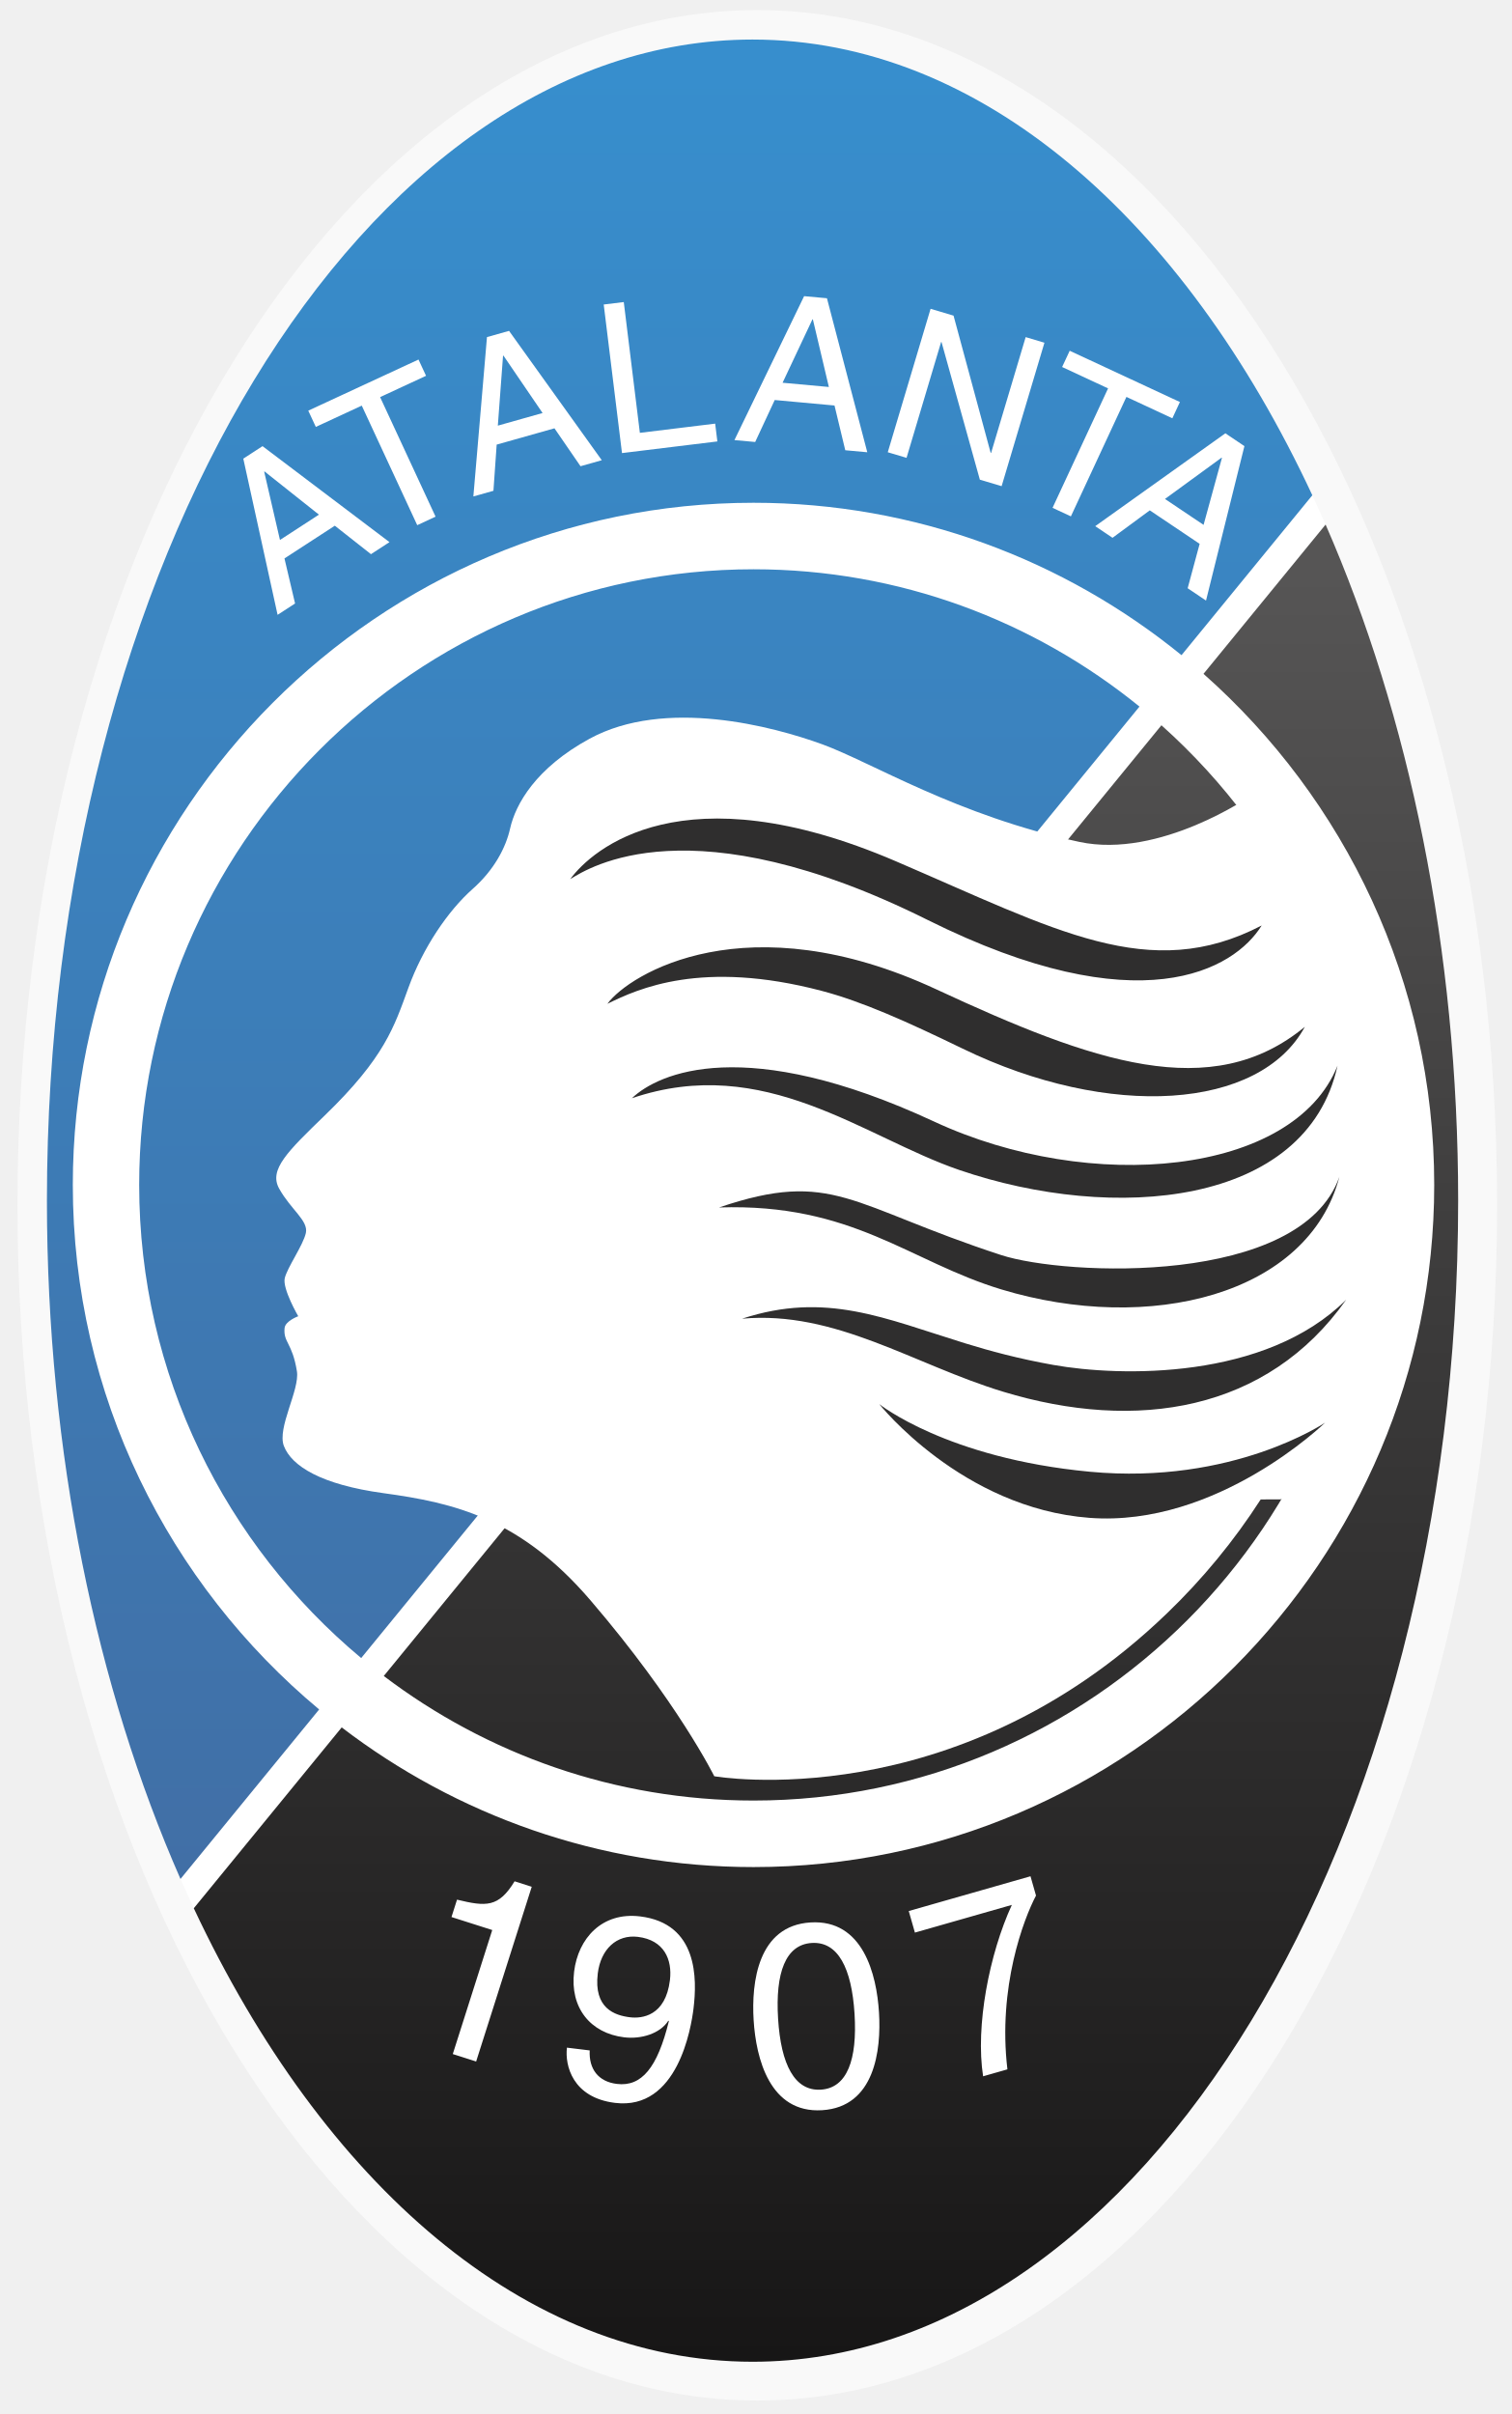
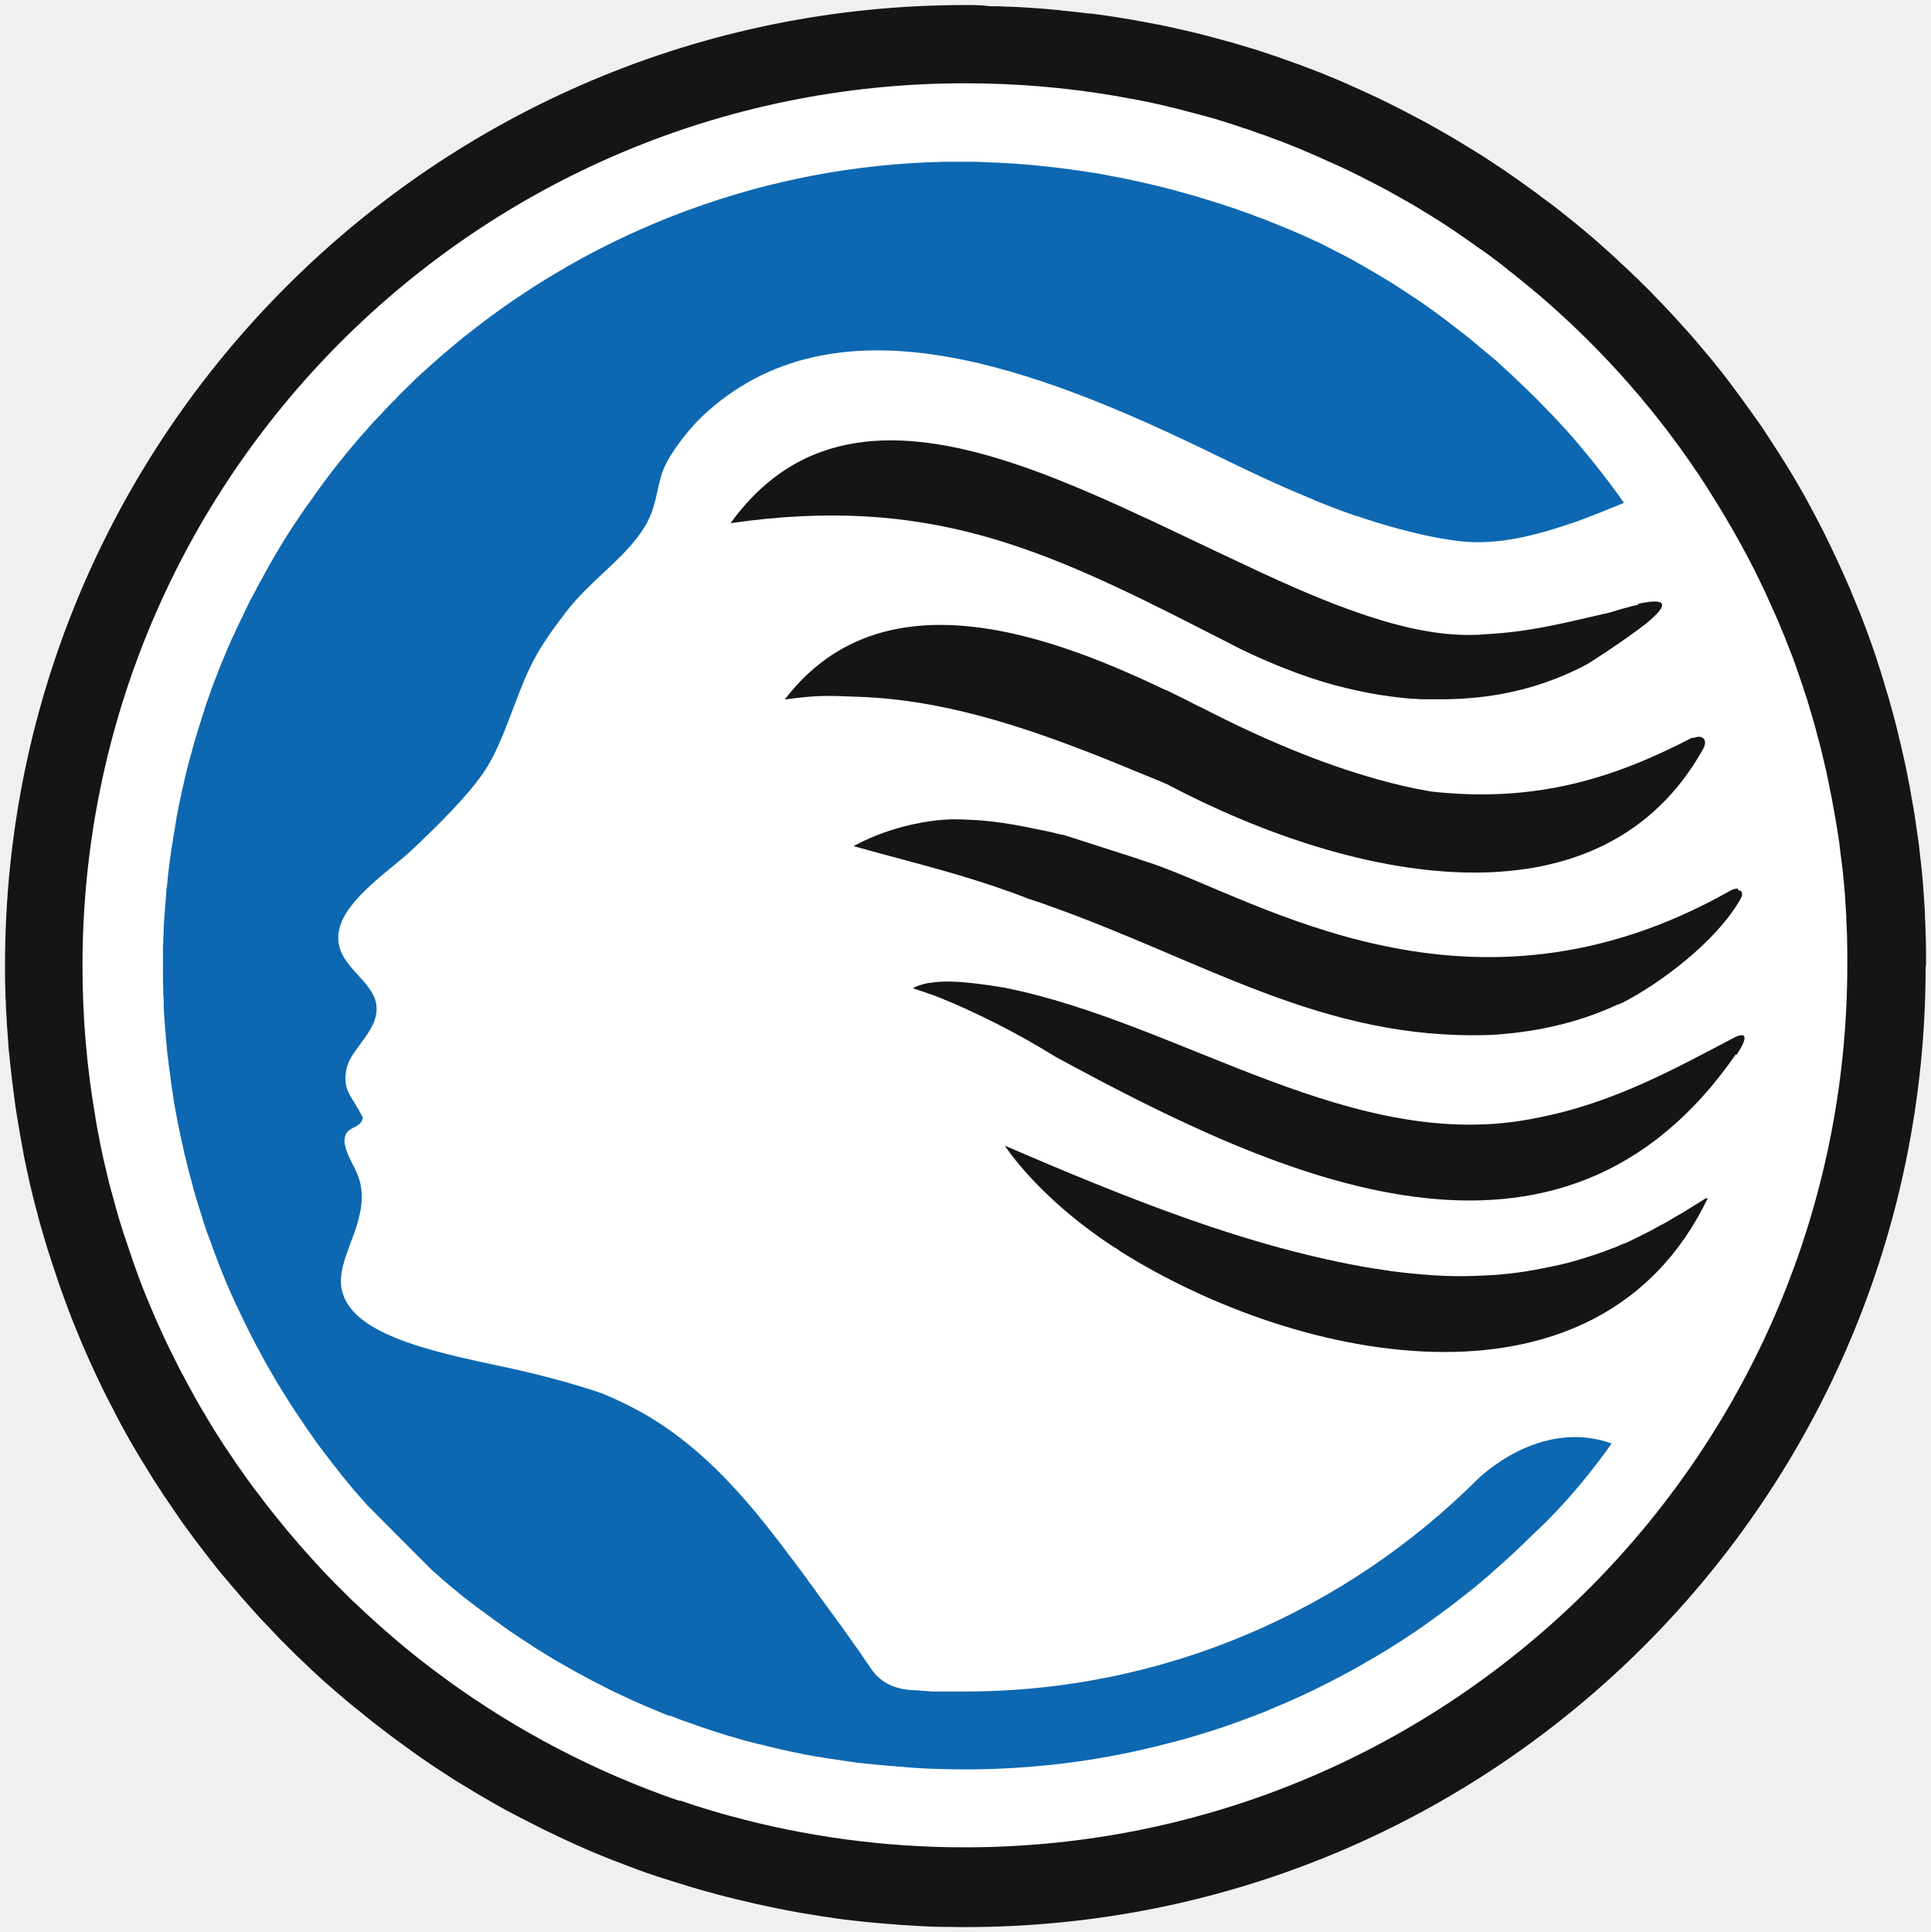
- <svg xmlns="http://www.w3.org/2000/svg" width="714.165px" height="1140.717px" style="shape-rendering:geometricPrecision;text-rendering:geometricPrecision;image-rendering:optimizeQuality;fill-rule:evenodd;clip-rule:evenodd" viewBox="0 0 714.165 1140.717">
-   <path fill="none" d="M0 0h714.165v1140.717H0z" style="fill:#01062b;fill-opacity:0;pointer-events:none" />
-   <path d="M187.36 150.603A95.582 154.407 0 0 1 91.779 305.01 95.582 154.407 0 0 1-3.804 150.603 95.582 154.407 0 0 1 91.778-3.804a95.582 154.407 0 0 1 95.583 154.407Z" style="fill:#f9f9f9" transform="translate(22.172 18.688) scale(3.65779)" />
-   <g transform="translate(22.172 18.688) scale(3.65779)">
-     <path fill="#fff" d="M18.976 241.415C35.67 277.002 61.836 300 91.165 300c50.212 0 91.166-67.383 91.166-150.002 0-32.539-6.355-62.714-17.127-87.34l-1.714-3.786C146.802 23.12 120.573 0 91.165 0 40.953 0 0 67.383 0 149.998c0 32.672 6.408 62.954 17.256 87.633z" />
-     <linearGradient id="a" x1="100.653" x2="100.653" y1="68.887" y2="299.795" gradientUnits="userSpaceOnUse">
-       <stop offset="0" style="stop-color:#565555" />
-       <stop offset="1" style="stop-color:#171616" />
-     </linearGradient>
-     <path fill="url(#a)" d="M165.204 62.658c10.771 24.627 17.127 54.801 17.127 87.34 0 82.619-40.954 150.002-91.166 150.002-29.329 0-55.495-22.998-72.189-58.585l19.11-23.364c14.79 11.309 33.237 18.043 53.206 18.043 48.439 0 87.946-39.587 87.946-88.126 0-26.239-11.549-49.857-29.809-66.025zM43.521 211.408 143.994 88.586c16.345 14.586 26.669 35.813 26.669 59.381 0 43.803-35.654 79.532-79.371 79.532-17.91.001-34.465-6-47.771-16.091z" style="fill:url(#a)" />
-     <linearGradient id="b" x1="81.745" x2="81.745" y1="3.34" y2="237.216" gradientUnits="userSpaceOnUse">
-       <stop offset="0" style="stop-color:#378ecd" />
-       <stop offset="1" style="stop-color:#416fa6" />
-     </linearGradient>
-     <path fill="url(#b)" d="M91.165 0c29.408 0 55.637 23.12 72.325 58.872l-16.901 20.659c-15.124-12.301-34.376-19.688-55.297-19.688-48.439 0-87.946 39.587-87.946 88.125 0 27.191 12.402 51.573 31.827 67.763l-17.917 21.901C6.408 212.952 0 182.67 0 149.998 0 67.383 40.953 0 91.165 0Zm49.993 86.172L40.604 209.091c-17.507-14.61-28.684-36.6-28.684-61.123 0-43.806 35.655-79.533 79.371-79.533 18.863 0 36.222 6.656 49.867 17.737z" style="fill:url(#b)" />
-     <path fill="#fff" d="m30.109 64.649-2.038-8.823.046-.03 7.028 5.581zm7.088-1.843 4.669 3.677 2.394-1.555-16.402-12.399-2.485 1.615 4.43 20.176 2.259-1.467-1.371-5.82zM43.048 46.193l7.166 15.444-2.37 1.098-7.166-15.443-5.936 2.752-.975-2.101 14.241-6.603.975 2.1ZM58.258 49.878l.673-9.031.053-.015 5.055 7.416zm7.316.345 3.367 4.898 2.747-.775-11.981-16.711-2.853.805-1.757 20.585 2.593-.73.418-5.966zM74.299 53.424 71.938 34.23l2.592-.316 2.078 16.895 9.73-1.189.283 2.299ZM95.047 44.337l3.86-8.194.053.006 2.067 8.735zm6.709 2.94 1.391 5.78 2.844.26-5.212-19.896-2.95-.271-9.002 18.595 2.681.245 2.524-5.422zM120.535 56.86l-4.952-17.775-.052-.016-4.468 14.97-2.426-.723 5.532-18.532 2.967.884 4.797 17.73.051.016 4.47-14.972 2.424.724-5.531 18.532ZM139.47 46.166 132.296 61.6l-2.369-1.103 7.174-15.432-5.937-2.761.978-2.1 14.239 6.623-.976 2.1ZM144.453 59.35l7.315-5.336.044.03-2.373 8.655zm4.478 5.798-1.548 5.737 2.371 1.592 4.961-19.955-2.46-1.653-16.815 11.997 2.236 1.502 4.814-3.545zM55.455 261.211l-3.018-.961 5.099-16.023-5.266-1.678.715-2.246c3.743.908 5.364 1.037 7.438-2.371l2.215.708zM75.33 255.499c-1.972-.241-4.709-1.153-4.16-5.663.384-3.141 2.449-5.058 5.188-4.726 3.375.414 4.461 2.919 4.134 5.594-.566 4.645-3.626 4.983-5.162 4.795zm-.758 2.587c2.172.266 4.635-.451 5.723-2.152l.059.075c-1.477 5.991-3.511 8.491-6.719 8.099-2.405-.294-3.63-1.936-3.508-4.328l-2.941-.357c-.276 2.271.705 6.461 6.219 7.135 8.086.986 9.829-9.687 10.135-12.192.465-3.812.594-10.984-6.893-11.898-4.946-.605-8.012 2.853-8.534 7.131-.571 4.678 2.116 7.957 6.459 8.487zM104.346 255.066c.366 5.913-.958 9.571-4.352 9.784-3.394.21-5.16-3.257-5.528-9.17-.366-5.913.957-9.571 4.352-9.781 3.392-.21 5.158 3.254 5.528 9.167zm3.157-.194c-.304-4.907-2.064-12.048-8.851-11.625-6.787.419-7.649 7.727-7.344 12.631.306 4.904 2.063 12.048 8.851 11.625 6.786-.419 7.648-7.726 7.344-12.631zM111.347 241.774l15.73-4.491.712 2.494c-1.589 3.01-4.952 11.814-3.694 22.449l-3.14.896c-1.01-6.471.797-15.81 3.713-22.14l-12.524 3.577zM155.565 97.686s-11.776 8.198-22.186 5.966c-15.825-3.395-26.841-10.285-33.192-12.601-6.354-2.314-20.31-6.052-30.085-.721-6.917 3.772-9.55 8.425-10.262 11.608-.56 2.501-2.093 5.366-4.823 7.782-3.25 2.878-6.455 7.67-8.304 12.755-1.851 5.085-3.07 9.026-10.804 16.508-4.838 4.682-7.257 7.021-5.907 9.456 1.509 2.72 3.808 4.154 3.453 5.745-.356 1.592-2.426 4.484-2.73 5.849-.306 1.364 1.746 4.902 1.746 4.902s-1.674.602-1.765 1.527c-.18 1.867 1.001 1.883 1.594 5.585.383 2.393-2.584 7.309-1.685 9.646 1 2.602 4.825 4.995 12.852 6.093 9.196 1.257 17.669 3.25 26.755 13.84C81.496 214.768 86.22 224.36 86.22 224.36s31.002 5.457 58.497-21.053a81.893 81.893 0 0 0 12.102-14.707l2.559-.011s4.687-1.293 4.802-1.491c19.226-33.103 5.219-74.615-8.615-89.412z" />
-     <path fill="#2f2e2e" d="M156.944 114.453c-3.526 5.723-15.775 12.923-43.177-.727-30.541-15.213-43.734-6.752-46.155-5.262 2.823-3.851 14.525-14.132 42.04-2.321 20.732 8.899 32.8 15.854 47.292 8.31zM162.522 127.542c-5.814 10.738-25.202 12.042-44.217 2.817-7.177-3.481-12.976-6.089-18.248-7.472-15.439-4.048-23.681-.267-27.644 1.682 2.823-3.851 18.042-13.229 42.496-1.866 20.225 9.398 35.54 14.802 47.613 4.839z" />
-     <path fill="#2f2e2e" d="M166.743 132.569c-4.014 18.229-28.922 20.29-48.87 13.468-12.334-4.219-25.162-15.102-42.295-9.267 3.42-3.254 14.611-8.342 39.064 3.021 20.226 9.397 46.431 6.952 52.101-7.222z" />
-     <path fill="#2f2e2e" d="M166.989 146.912c-4.012 15.308-24.574 20.345-43.687 14.553-11.91-3.608-19.17-11.153-36.459-10.586 14.724-4.995 16.896-.231 36.434 6.147 8.281 2.704 38.714 4.06 43.712-10.114z" />
-     <path fill="#2f2e2e" d="M167.86 162.8c-10.168 14.413-27.063 17.132-44.341 11.876-11.56-3.517-21.637-10.513-33.708-9.425 10.842-3.554 18.418-.031 28.805 3.174 3.23.997 6.913 1.994 11.399 2.796 8.619 1.539 27.412 1.98 37.845-8.421z" />
-     <path fill="#2f2e2e" d="M107.535 176.279s10.667 13.46 27.178 14.701c16.512 1.241 30.424-12.299 30.424-12.299s-11.895 8.078-30.393 6.34c-18.498-1.738-27.209-8.742-27.209-8.742z" />
-   </g>
+ <svg xmlns="http://www.w3.org/2000/svg" viewBox="0 0 97.16 97.2">
+   <path d="M96.912 48.393v.17l-.02.06c0 26.69-21.63 48.33-48.32 48.33h-.27c-.28-.01-.56-.01-.84-.01-.17 0-.33-.01-.49-.01l-.66-.03-.51-.03c-.21-.01-.42-.03-.63-.04-.17-.02-.33-.03-.5-.04l-.68-.06c-.15-.01-.3-.03-.45-.04l-1.06-.12-.43-.06c-.23-.03-.45-.07-.68-.1-.16-.03-.32-.05-.49-.08-.2-.03-.41-.07-.61-.1l-.5-.09c-.21-.04-.41-.08-.61-.12-.16-.03-.32-.07-.48-.1l-.7-.15c-.18-.05-.37-.09-.55-.13-.27-.06-.55-.13-.82-.2l-.47-.12c-.19-.05-.39-.11-.58-.16-.17-.04-.33-.09-.5-.14-.19-.06-.38-.11-.56-.17l-.49-.15-.57-.18c-.16-.05-.32-.1-.47-.15-.3-.1-.59-.2-.89-.31-.17-.07-.33-.13-.5-.19-.19-.07-.38-.15-.57-.22-.17-.06-.33-.12-.49-.19-.18-.07-.35-.14-.52-.21-.16-.07-.33-.14-.49-.21-.17-.07-.33-.15-.5-.22-.16-.07-.32-.15-.48-.22-.18-.08-.35-.17-.53-.25l-.63-.3c-.23-.12-.46-.23-.69-.35-.16-.08-.31-.16-.47-.24s-.32-.17-.48-.25-.32-.17-.48-.26-.31-.17-.46-.26-.31-.18-.47-.27-.31-.18-.46-.27c-.15-.1-.31-.19-.46-.28l-.54-.33c-.24-.15-.47-.31-.71-.46-.16-.1-.31-.21-.47-.31-.15-.1-.3-.21-.45-.31-.14-.1-.29-.2-.43-.3-.14-.11-.29-.21-.44-.32-.14-.1-.28-.21-.42-.31s-.29-.21-.43-.32c-.16-.12-.32-.24-.47-.36-.12-.09-.24-.19-.36-.28l-.78-.63c-.01 0-.02-.01-.02-.01q-.48-.39-.96-.81c-.06-.05-.11-.09-.16-.14-.26-.22-.52-.45-.77-.68-.1-.09-.2-.19-.3-.28l-.6-.57c-.12-.11-.23-.22-.34-.33l-.55-.55c-.11-.11-.23-.23-.34-.35l-.52-.55c-.12-.12-.23-.24-.34-.36l-.51-.57c-.11-.12-.21-.24-.32-.36l-.53-.62c-.09-.11-.19-.22-.28-.33-.22-.25-.42-.51-.63-.77-.05-.06-.1-.13-.15-.19-.26-.33-.51-.66-.76-.99-.06-.08-.13-.17-.19-.26-.18-.24-.36-.49-.54-.74-.09-.13-.17-.26-.26-.38l-.44-.65c-.1-.14-.19-.28-.28-.42-.14-.21-.28-.42-.41-.63-.09-.15-.18-.29-.27-.44l-.39-.63c-.09-.15-.17-.29-.26-.44-.13-.22-.26-.44-.38-.66-.08-.14-.16-.29-.24-.43-.13-.24-.25-.48-.38-.72-.06-.13-.13-.26-.2-.39-.16-.31-.32-.62-.47-.93-.03-.07-.06-.13-.09-.19-.18-.38-.36-.76-.53-1.14-.05-.12-.1-.23-.15-.34-.12-.27-.24-.55-.35-.82-.06-.15-.12-.29-.18-.44-.1-.24-.2-.49-.29-.73l-.18-.48c-.09-.24-.18-.47-.26-.71-.06-.16-.11-.32-.17-.49l-.24-.72c-.05-.16-.11-.32-.16-.49-.08-.24-.16-.49-.23-.74-.05-.16-.09-.32-.14-.48-.08-.27-.16-.54-.23-.81-.03-.14-.07-.28-.11-.42-.1-.38-.19-.75-.28-1.13-.01-.04-.03-.08-.03-.12l-.27-1.26c-.02-.13-.05-.26-.07-.39-.05-.29-.11-.59-.16-.88-.03-.17-.05-.33-.08-.49-.05-.27-.09-.53-.13-.8-.02-.17-.05-.35-.07-.52-.03-.26-.07-.52-.1-.78l-.06-.53c-.03-.26-.06-.52-.08-.78-.02-.17-.05-.35-.05-.53l-.06-.81c-.01-.17-.03-.34-.03-.51-.02-.29-.04-.59-.04-.89-.02-.14-.02-.29-.02-.43-.02-.44-.02-.89-.02-1.33 0-13.34 5.41-25.43 14.16-34.17 8.74-8.75 20.83-14.16 34.17-14.16.39 0 .77 0 1.23.06h.37c.26.01.52.03.78.03.15 0 .29.02.43.02.25.02.49.03.74.05l.42.03c.25.02.51.05.77.07.12.02.24.04.36.04.38.04.75.08 1.12.13h.1c.34.04.67.09 1.01.14.13.02.26.04.38.06l.73.12c.14.03.28.05.42.08.23.04.46.08.69.13.14.02.28.05.42.08.24.05.49.1.73.16.12.03.24.05.36.08.35.08.71.17 1.06.26.07.02.13.03.19.05.3.08.59.16.88.24.13.03.26.07.39.11.23.07.45.13.67.2.15.04.29.09.43.13l.63.21c.14.05.28.09.42.14.23.08.45.16.67.24.12.04.25.09.37.13.33.12.66.25.99.38.1.03.19.07.28.11.25.1.49.2.73.3.14.06.27.12.41.18.19.09.39.17.58.26.15.07.29.13.44.2.19.09.37.17.56.26.14.07.29.14.43.21.2.1.39.19.58.29.13.07.26.13.39.2.31.16.61.32.91.48.12.06.24.13.36.2.19.1.38.21.57.32.14.08.29.17.43.25.16.1.33.19.49.29.15.09.29.18.44.27.16.09.31.19.47.29.15.09.29.18.44.28.16.1.31.21.47.31.14.09.28.19.42.28.24.17.49.34.73.51.17.12.33.24.5.36.15.11.3.21.44.32s.29.22.44.33c.14.1.27.2.41.31.14.1.27.21.41.32l.46.37c.13.1.25.2.38.31.13.1.25.21.37.31.19.16.38.32.56.48.12.11.25.22.37.33.18.16.36.33.54.49.12.12.24.23.36.34.18.16.35.33.53.5.12.11.24.23.35.34.17.17.35.34.52.52.11.11.22.23.33.34.17.18.35.36.52.55.11.11.21.22.31.33l.54.6.27.3c.19.22.39.45.58.68.07.08.13.16.2.24.26.3.51.62.76.93a38 38 0 0 1 .78 1.03c.23.31.46.63.69.95.06.08.11.16.17.24.18.25.36.5.53.76.06.1.13.21.2.31.15.24.31.47.46.71.08.12.15.23.22.35.15.23.29.46.43.69.07.12.15.25.22.37.13.23.27.46.4.69.07.13.14.25.21.38.13.24.25.47.38.71.07.13.13.25.2.38.13.24.25.49.37.73.06.12.12.25.18.37.12.25.24.5.36.76.05.12.11.23.16.35.13.27.25.55.37.83.04.1.09.19.13.29.13.33.27.65.4.98.03.05.05.1.07.16.31.78.6 1.58.87 2.38v.02c.13.38.25.77.37 1.16.02.08.04.17.07.25.1.31.19.63.28.95l.09.33c.08.3.16.59.23.88l.09.38c.07.29.14.57.2.85l.09.4c.06.28.12.56.17.84.03.13.05.27.08.41.05.29.1.57.15.85.03.14.05.27.07.41.05.29.09.58.13.87l.06.39c.04.3.08.61.11.91.01.12.03.24.04.36.04.33.07.67.1 1 0 .09.02.19.02.28.03.4.06.81.08 1.21v.08c.02.45.04.89.05 1.34v.07c.01.34.01.68.01 1.02" style="fill:#151515" />
+   <path d="M92.95 48.33v.2c0 24.53-19.88 44.41-44.41 44.41-4.08 0-8.04-.55-11.8-1.58-.28-.07-.57-.16-.85-.24s-.56-.17-.84-.26h-.02c-.27-.09-.55-.19-.83-.28l-.01.02c-.28-.09-.55-.19-.83-.29A44.5 44.5 0 0 1 21.79 84q-.72-.54-1.41-1.11c-.25-.21-.49-.41-.73-.62-.1-.09-.21-.19-.32-.28-.19-.16-.37-.33-.56-.5l-.33-.3c-.18-.16-.35-.33-.53-.5-.12-.1-.23-.21-.34-.32l-.51-.51c-.12-.11-.23-.23-.34-.34-.16-.17-.33-.34-.49-.51l-.33-.36c-.16-.17-.31-.35-.47-.52-.11-.12-.22-.25-.33-.37-.15-.18-.3-.35-.45-.53-.11-.13-.22-.25-.32-.38-.15-.18-.29-.36-.44-.54-.1-.13-.21-.26-.31-.39-.15-.19-.29-.37-.43-.56l-.3-.39c-.15-.19-.28-.38-.42-.57-.09-.14-.19-.27-.28-.4-.14-.19-.28-.39-.41-.59-.09-.14-.18-.27-.27-.4-.14-.2-.27-.4-.4-.61-.08-.13-.17-.26-.25-.39-.13-.21-.26-.43-.39-.64-.07-.13-.15-.26-.23-.39-.13-.22-.26-.44-.38-.66-.07-.13-.14-.25-.21-.38-.13-.23-.25-.46-.37-.69-.07-.12-.14-.25-.2-.37l-.36-.72-.18-.36c-.12-.25-.24-.5-.35-.75-.05-.12-.11-.23-.16-.35-.12-.26-.23-.52-.34-.78-.05-.11-.09-.22-.14-.33-.12-.27-.22-.54-.33-.81-.04-.1-.08-.21-.12-.31-.1-.28-.21-.57-.31-.85-.03-.1-.07-.19-.1-.29-.1-.29-.2-.59-.3-.89-.03-.08-.06-.17-.09-.26-.1-.31-.2-.62-.29-.93-.02-.08-.05-.16-.07-.24-.09-.32-.18-.65-.27-.98l-.06-.2c-.09-.35-.17-.69-.25-1.04-.01-.05-.03-.11-.04-.16-.09-.36-.16-.73-.24-1.1 0-.04-.02-.08-.02-.11-.08-.39-.15-.79-.22-1.18v-.04c-.43-2.47-.65-5.01-.65-7.6 0-24.53 19.88-44.41 44.41-44.41 2.55 0 5.04.21 7.47.62.02.01.04.01.06.01.27.05.55.1.83.15.05 0 .09.02.13.02l.76.15c.06.01.12.03.18.04.23.05.47.11.7.16l.23.06c.22.05.43.1.65.16.09.02.17.05.26.07.2.05.41.1.61.16.09.02.19.05.29.08.19.05.38.1.57.16.1.03.21.07.32.1.18.06.36.11.53.17.11.04.23.08.35.12.16.05.33.1.49.16.13.05.25.09.38.14.16.05.31.1.46.16.13.05.27.1.4.15.15.05.29.1.43.16s.28.11.42.17c.14.05.27.11.4.16.14.06.29.13.44.19.13.06.25.11.37.16.15.07.31.14.46.21.11.05.23.1.34.15.16.07.32.14.48.22.11.05.22.1.32.15.16.08.33.16.49.24.1.05.19.1.29.15.17.08.34.17.51.26.09.05.18.09.27.14.17.09.35.18.52.28.08.05.17.09.25.14.18.1.35.2.53.3.08.04.16.09.23.13.18.1.36.21.54.32.07.05.14.09.21.13.19.11.37.23.55.34.06.04.13.08.19.12.18.12.37.24.55.36l.18.12c.18.13.37.25.55.38.06.04.11.08.17.12.18.13.37.26.55.39.06.03.11.07.16.11.19.13.37.26.55.4.13.09.25.19.37.28.02.02.04.03.06.05.48.38.96.76 1.43 1.15.02.01.03.03.05.04 0 .01.01.01.01.01.02.02.05.05.08.07.02.02.07.06.07.06h.01l.15.13c3.27 2.79 6.13 6.05 8.47 9.68.01.01.01.02.01.02l.6.96c.01.02.02.03.03.05.19.32.38.63.56.95.02.02.03.05.05.08.18.31.35.62.52.93.02.04.04.07.06.11.17.3.32.6.48.91.03.05.05.1.08.15.14.29.29.59.43.89l.09.18.39.87c.03.07.07.14.1.22.13.28.24.56.36.84.04.09.07.17.11.26.11.28.22.55.32.82l.12.3c.1.26.19.53.28.79.04.12.08.23.12.35.09.25.17.5.25.75.05.14.09.27.13.4l.21.72c.04.14.09.29.13.44l.18.68c.04.16.09.32.13.49l.15.63c.04.19.09.37.13.55.04.19.08.39.12.59l.12.6c.04.18.07.36.1.54l.12.66c.03.16.05.33.08.49.04.24.08.48.11.72.02.14.03.29.05.43.04.26.07.53.1.79.02.12.03.24.04.36.03.29.06.58.08.87.01.09.02.19.02.28l.06.96v.18c.02.36.04.71.04 1.07.01.31.01.63.01.95" style="fill:#fff" />
+   <path d="M33.69 86.3c.12.05.23.09.34.14.17.07.35.13.53.19.24.08.48.17.72.26.24.07.49.16.73.24.24.07.46.14.69.22.02 0 .04 0 .06.01l.72.21c.24.06.5.13.74.19h.04a32 32 0 0 0 2.06.47c.15.04.31.06.46.09.23.04.46.08.7.12.4.06.8.12 1.22.18.3.05.59.08.89.11.24.02.46.05.7.07.08 0 .15.02.24.02.16.02.32.03.49.04.05 0 .1.02.15.02q.21 0 .42.03l.4.03c.23.01.46.03.69.04.19 0 .38.02.57.02.43.01.85.02 1.28.02q2.1 0 4.14-.21h.04c2.15-.22 4.24-.61 6.29-1.16.22-.06.43-.11.65-.17.64-.19 1.27-.38 1.9-.59.62-.21 1.22-.44 1.83-.67.2-.07.39-.16.58-.24 1.03-.42 2.05-.89 3.03-1.4.29-.15.58-.3.87-.46.29-.15.57-.31.85-.48.56-.31 1.11-.65 1.66-1 .3-.19.59-.38.88-.58.25-.17.5-.34.74-.52.58-.41 1.15-.84 1.7-1.28.18-.14.35-.27.52-.41.21-.17.41-.34.62-.52.13-.12.26-.24.39-.35.65-.56 1.28-1.16 1.89-1.76 2.3-2.11 3.98-4.6 3.98-4.6-3.68-1.31-6.76 1.82-6.76 1.82C67.71 81.02 58.6 85.1 48.55 85.1H47c-.06 0-.13 0-.2-.01-.24-.02-.51-.03-.84-.06-.1 0-.21-.01-.32-.02-.76-.11-1.34-.39-1.8-1.04-.07-.1-.14-.2-.21-.31a10 10 0 0 1-.33-.48c0 .01 0 .02.02.03 0-.02-.03-.04-.04-.06-.05-.08-.11-.16-.17-.24a.6.6 0 0 0-.06-.08c-.19-.27-.38-.55-.58-.82-.11-.16-.22-.32-.34-.47l-.08-.11-.15-.21c-.08-.1-.15-.2-.22-.3-.24-.32-.45-.62-.62-.85-.02-.04-.05-.07-.07-.1-.04-.06-.08-.11-.12-.16-.02-.03-.03-.05-.05-.07 0-.01-.02-.03-.03-.04 0-.01-.02-.02-.02-.03-.03-.04-.06-.07-.08-.1 0 0 0-.02-.02-.03 0 0 0-.02-.02-.02 0-.01-.02-.02-.02-.03v-.02c-2.24-3-4.59-6.25-8.25-8.36-.06-.03-.12-.07-.18-.1 0 0-.02 0-.03-.01s-.03-.02-.05-.03c-.53-.29-1.09-.56-1.69-.81s-.09-.04-.14-.06c-2.37-.81-4.89-1.32-4.89-1.32-3.82-.81-8.02-1.7-8.24-4.14-.11-1.28.94-2.64 1.04-4.24.07-1.44-.7-1.86-.87-2.94 0-.9.77-.56.93-1.22-.56-1.15-1.04-1.33-.83-2.45.17-.94 1.49-1.84 1.52-2.99.04-1.53-2.26-2.18-1.89-4 .31-1.57 2.65-3.07 3.7-4.07 1.31-1.24 2.88-2.78 3.7-4.06.89-1.4 1.48-3.6 2.2-5.07.5-1.05 1.11-1.88 1.79-2.77 1.27-1.69 3.26-2.9 4.14-4.6.48-.92.48-1.91.82-2.68.41-.94 1.33-2.03 1.9-2.58 6.67-6.32 16.73-2.52 25.81 1.9 1.53.75 3.08 1.49 4.64 2.13.1.04.2.08.3.13.04.02.09.04.13.06.6.24 1.19.47 1.79.68l.09.03.15.06h.05c.26.09 2.31.8 4.36 1.15.32.05.64.1.95.13.56.06 1.14.05 1.74-.01.16-.01.32-.04.48-.06.17-.03.33-.05.5-.08.52-.1 1.04-.23 1.56-.38.14-.04.26-.08.4-.12.35-.11.7-.23 1.04-.34.14-.05.27-.1.4-.15.41-.15.8-.31 1.18-.46.14-.06.28-.12.42-.17.14-.06.28-.12.41-.17 0 0-.01-.02-.02-.03-.08-.12-.17-.25-.25-.36-.66-.91-1.36-1.79-2.08-2.64-.1-.12-.21-.24-.3-.35-.17-.19-.34-.38-.51-.56 0 0-.02-.03-.06-.06-.29-.35-1.75-1.83-2.78-2.76-.17-.15-.32-.3-.48-.44-.14-.11-.26-.22-.4-.33h-.01s-.06-.05-.09-.08h-.01s-.02-.03-.03-.04-.04-.04-.07-.05c-.27-.23-.54-.46-.81-.68-.16-.12-.32-.24-.47-.36-.04-.04-.09-.07-.13-.1s-.08-.06-.11-.09c-.08-.06-.17-.12-.25-.19-.17-.13-.35-.26-.52-.39s-.35-.25-.53-.38c-.3-.22-.61-.42-.92-.62-.41-.28-.81-.54-1.24-.79-.15-.09-.29-.18-.45-.27-.15-.09-.29-.17-.43-.25-.26-.15-.52-.3-.79-.45l-.08-.04c-.28-.14-.56-.3-.85-.44-.26-.14-.53-.27-.79-.4h-.02c-.39-.19-.79-.36-1.18-.53-.23-.09-.45-.19-.68-.28-.12-.05-.23-.1-.35-.14-.26-.11-.5-.21-.76-.29-.34-.14-.68-.26-1.03-.38-.14-.05-.28-.1-.42-.14-.22-.08-.45-.15-.68-.22l-.48-.15c-.31-.1-.61-.18-.92-.27-.3-.09-.61-.16-.91-.25-.02 0-.05 0-.08-.02-.37-.1-.75-.18-1.12-.27-.03 0-.06-.01-.08-.02l-.55-.12c-.35-.08-.71-.15-1.06-.21-.19-.04-.38-.08-.57-.11s-.38-.07-.57-.09c-.19-.03-.38-.06-.58-.09-.56-.08-1.14-.15-1.72-.21l-.58-.06c-.58-.05-1.16-.09-1.75-.12-.19 0-.39-.01-.59-.02-.19-.01-.39-.02-.58-.02h-1.51c-4.41.1-8.71.91-12.85 2.43-4.89 1.8-9.33 4.5-13.22 8.04-.32.28-.63.58-.93.88-.22.21-.43.42-.64.65-.1.09-.18.18-.27.27-.14.14-.28.29-.4.43-.12.12-.22.24-.34.35-.15.16-.29.32-.43.49-.11.12-.22.23-.32.36a36.88 36.88 0 0 0-2.5 3.22c-.06.07-.11.15-.17.23-.24.34-.47.69-.7 1.04 0 0-.01.02-.02.03l-.26.4c-.14.22-.27.44-.41.67-.12.2-.24.4-.35.6-.11.19-.22.38-.32.57-.05.08-.09.16-.13.24a9 9 0 0 0-.3.55l-.24.45c-.03.05-.06.1-.08.14-.02.05-.05.1-.07.16-.03.05-.06.09-.08.14v.02c-.1.18-.18.38-.27.56-.02.04-.04.09-.06.12l-.06.12c-.1.22-.21.43-.3.66 0 0-.02 0-.02.02-.06.15-.14.29-.2.45-.05.1-.09.21-.13.3-.12.3-.25.59-.37.89-.06.17-.13.34-.2.52-.04.08-.07.18-.1.26-.02.08-.05.14-.08.21-.03.08-.06.16-.08.24-.04.1-.07.19-.1.28-.03.1-.07.18-.1.28-.04.1-.06.2-.1.3v.02c0 .06-.04.1-.05.15l-.03.09c-.06.2-.13.4-.19.61-.02.08-.05.15-.07.22-.09.28-.17.56-.25.85 0 .03-.01.06-.02.09-.08.26-.14.53-.22.79-.03.14-.06.27-.1.41-.03.14-.07.27-.09.41-.07.26-.13.53-.18.8-.02.03-.02.07-.02.1-.05.23-.1.47-.14.7-.03.11-.05.23-.06.35-.03.16-.06.32-.08.48-.04.23-.08.46-.11.69-.01.06-.02.1-.03.15-.04.27-.07.53-.11.79 0 .06-.02.12-.02.18-.05.34-.08.68-.11 1.02-.03.12-.04.26-.04.4-.03.34-.06.68-.08 1.02-.02.19-.03.38-.04.58v.04c0 .17-.01.34-.02.5 0 .17-.01.33-.02.51v1.19c0 .28 0 .57.01.85 0 .22.01.44.03.67v.34c0 .07.01.13.01.19.03.36.04.72.08 1.07.02.27.04.54.07.81v.03c.02.22.06.45.08.67 0 .07.02.13.03.21l.06.48c.02.12.03.25.05.38.02.15.05.29.07.44 0 .05.01.1.02.14.03.25.07.49.12.74.06.3.11.62.18.92.02.11.05.23.07.34l.09.42c.02.1.05.18.06.27.02.08.04.17.05.25.01.03.02.06.03.08.05.24.12.47.17.71.09.32.18.65.26.97.07.25.14.5.22.75.06.18.12.37.18.56.06.22.13.44.21.67.05.16.11.31.17.46.07.17.12.34.18.51.14.38.29.76.44 1.15.15.38.31.75.47 1.12.08.17.16.34.24.52.01.04.03.09.06.12.09.21.19.41.29.62.22.46.45.92.69 1.37.12.22.25.45.36.67.11.21.24.42.35.62.26.45.53.9.81 1.34l.22.35c.1.16.2.31.31.47.11.17.23.34.35.52.12.19.25.37.38.55.28.41.59.82.9 1.22.16.2.31.4.47.6.13.17.26.34.4.5.34.42.7.83 1.06 1.23l.02.02 2.77 2.78.37.37.06.06c.15.13.31.27.45.4.07.07.14.12.21.18.02.01.03.03.05.04l.24.21s.07.06.11.09c.01.01.03.03.05.04.2.16.39.32.59.48.17.13.34.26.5.38.04.04.08.07.13.1.05.04.12.08.17.13h.01s.03.02.04.03c0 0 .01 0 .02.01.04.03.1.07.16.12.05.04.11.08.17.12s.06.04.09.07c.02.01.04.03.06.04s.03.03.05.04.04.03.06.05c.03.02.05.03.05.03.1.07.2.14.3.22.41.3.82.57 1.25.85.15.09.29.19.43.28.11.07.21.14.32.2.17.1.35.22.52.32.22.13.44.26.66.38.44.26.89.5 1.34.74.14.07.28.15.43.22.35.18.69.36 1.05.52.18.08.36.17.54.25.23.1.47.21.7.31.2.08.4.17.6.25.05.02.09.04.14.06.18.08.34.14.52.2" style="fill:#0d68b1" />
+   <path d="M85.81 60.3c.01 0 .03-.02.04-.02h.03s.01 0 .02.02h.01v.02c-2.72 5.62-7.76 7.7-13.23 7.7-5.69 0-11.84-2.24-16.38-5.11l.05.02c-.5-.31-.97-.63-1.4-.95-3.03-2.21-4.39-4.34-4.39-4.34 3.04 1.31 6.11 2.59 9.2 3.68s6.2 1.97 9.3 2.49c.03 0 .07 0 .1.02h.08c.73.12 1.01.16 1.6.22 1.98.21 3.04.17 4.41.09 1.13-.09 1.86-.22 2.62-.38.22-.04.45-.09.66-.14.23-.05.45-.11.67-.17.14-.04.27-.08.4-.12.18-.06.36-.11.53-.17h.02c.16-.06.32-.11.48-.17.04 0 .07-.03.11-.04.15-.06.29-.11.44-.17h.03l.48-.21h.03c.14-.06.27-.12.41-.19l.12-.06c.14-.06.27-.13.4-.2.02 0 .04-.02.07-.03.12-.06.24-.12.35-.18.06-.03.12-.06.18-.1l.27-.15c.03-.02.06-.03.09-.05h.02l.42-.24c.03 0 .05-.03.08-.05.13-.08.26-.15.39-.23h.01s.07-.04.1-.06c.4-.24.79-.49 1.18-.73" style="fill:#151515" />
+   <path d="M87.77 52.17c.07.22-.33.8-.41.93l-.01-.07c-8.87 12.81-22.92 6.28-34.22.15-.08-.05-.63-.39-1.47-.87a41 41 0 0 0-3.21-1.62s-.03-.02-.05-.02c-.15-.07-.3-.13-.45-.2-.09-.04-.19-.08-.29-.12-.09-.04-.17-.07-.26-.11-.07-.03-.14-.06-.21-.08-.12-.05-.24-.09-.36-.14h-.03c-.07-.03-.14-.05-.21-.08a2 2 0 0 0-.24-.08 2 2 0 0 0-.24-.08l-.15-.05h-.03c.09-.07.2-.11.3-.15.02 0 .04 0 .06-.02h.02l.09-.03c.03 0 .06-.02.1-.03.03 0 .06 0 .09-.02.04 0 .09-.02.13-.03h.07c.06 0 .11-.02.17-.03h.03c.74-.09 1.57 0 2.19.07l.6.08c.37.06.62.1.69.11h.02c9 1.78 17.63 8.48 26.84 6.56 3.89-.74 7.08-2.55 9.99-4.07.3-.13.42-.11.45 0" style="fill:#151515" />
+   <path d="M87.46 44.79c.12 0 .18.06.19.14.02.08-.01.19-.07.29-1.21 2.15-4.08 4.28-5.95 5.23-.02 0-.04.02-.05.02-.08.04-.09.04-.13.06h-.03c-.01 0-.04.02-.07.03-2.17 1-4.35 1.39-6.34 1.51h-.07c-8.38.28-14.35-3.74-22.19-6.51l-.19-.07s-.05-.02-.08-.03l-.12-.04c-.22-.07-.44-.15-.66-.22-.02 0-.05-.02-.07-.03-.21-.08-.42-.16-.64-.24-.08-.03-.15-.06-.23-.08-.2-.07-.39-.14-.59-.21-.02 0-.04 0-.06-.02-2.48-.84-4.86-1.4-7.16-2.05 0 0 .53-.31 1.41-.64.88-.32 2.12-.66 3.51-.71h.06c.45 0 .91.02 1.36.05 1.01.08 2.03.26 3.08.49h.04c.15.03.3.07.46.1.18.04.37.09.56.14h.07l3.24 1.04c.56.18.44.14.66.22.06.02.05 0 .06.02.38.13.28.09.38.12 5.48 1.85 16.11 8.81 29.17 1.44 0 0 .19-.13.43-.14z" style="fill:#151515" />
+   <path d="M85.73 37.17c.03.03.04.07.05.1.03.11 0 .25-.06.36-.02.03-.03.06-.04.08-2.53 4.5-6.76 6.19-11.5 6.19-5.06 0-10.7-1.93-15.45-4.44-.33-.14-.65-.28-.98-.41 0 0-.07-.03-.1-.04-.1-.04-.19-.08-.29-.12l-.3-.12s-.09-.04-.14-.06c-.5-.21-1.01-.41-1.5-.61-.02 0-.03 0-.05-.02-4.07-1.61-8.01-2.87-12.1-3.02-1.78-.07-2.07-.09-3.78.13 2.1-2.75 4.86-3.75 7.83-3.75 3.63 0 7.55 1.5 10.89 3.07.07.03.14.07.21.1s.14.07.21.1h.03c.35.17.7.34 1.04.51.02 0 .03.02.04.02.2.11.41.21.6.31h.02l.06.03s.03.02.04.02c.18.09.37.19.55.28 1.71.87 3.58 1.71 5.47 2.41 1.88.69 3.78 1.24 5.52 1.53 5.33.6 9.29-.71 13.11-2.69.02 0 .04 0 .06-.02l.03.02c.16-.06.4-.12.53.04" style="fill:#151515" />
+   <path d="M82.41 30.38c.91-.2 1.24-.13 1.22.08 0 .03-.01.06-.03.1-.08.19-.34.45-.69.74-.06.05-.13.11-.2.16-.04.03-.07.06-.11.08-.07.06-.14.11-.22.17-.15.11-.3.22-.46.33s-.32.22-.47.33c-.08.05-.16.11-.24.16-.04.03-.08.05-.11.08-.15.1-.3.2-.44.29-.07.04-.13.09-.2.13s-.12.08-.18.12c-.17.11-.32.2-.41.26-.91.49-1.83.85-2.75 1.13-.37.11-.73.2-1.1.28-1.1.24-2.18.34-3.23.36h-1.03c-.17 0-.34 0-.51-.02h-.14c-1.02-.08-1.98-.23-2.89-.43-.36-.08-.72-.17-1.07-.26-.87-.24-1.7-.52-2.5-.84-.64-.25-1.26-.52-1.88-.81l-.12-.06c-.06-.03-.11-.05-.17-.08 0 0-.02 0-.03-.02 0 0-.03 0-.05-.02l-1.49-.76c-.14-.07-.28-.14-.41-.21-8.13-4.15-13.91-6.76-23.74-5.35 3.53-4.88 8.56-4.84 14.01-3.08.29.1.59.19.89.3.44.16.89.32 1.34.5s.9.36 1.35.55c.3.13.6.26.91.39.45.2.91.4 1.36.61.3.14.61.28.91.42.15.07.3.14.46.21 1.06.5 2.12 1.01 3.18 1.51l.45.21c.45.21.9.43 1.34.63.07.03.14.07.21.1s.14.07.21.1q.9.42 1.8.81c.04.02.09.04.14.06.64.28 1.28.54 1.9.78.42.16.83.31 1.24.45.21.07.41.14.61.2.4.13.8.25 1.2.35l.59.15c.39.09.77.16 1.15.22.75.12 1.48.17 2.18.15.17 0 .35-.01.52-.03h.01c.61-.03 1.19-.09 1.74-.16 1.66-.23 3.13-.62 4.52-.93.02-.01.04-.01.07-.02.37-.11.69-.21.97-.28.14-.04.27-.07.4-.09z" style="fill:#151515" />
</svg>
